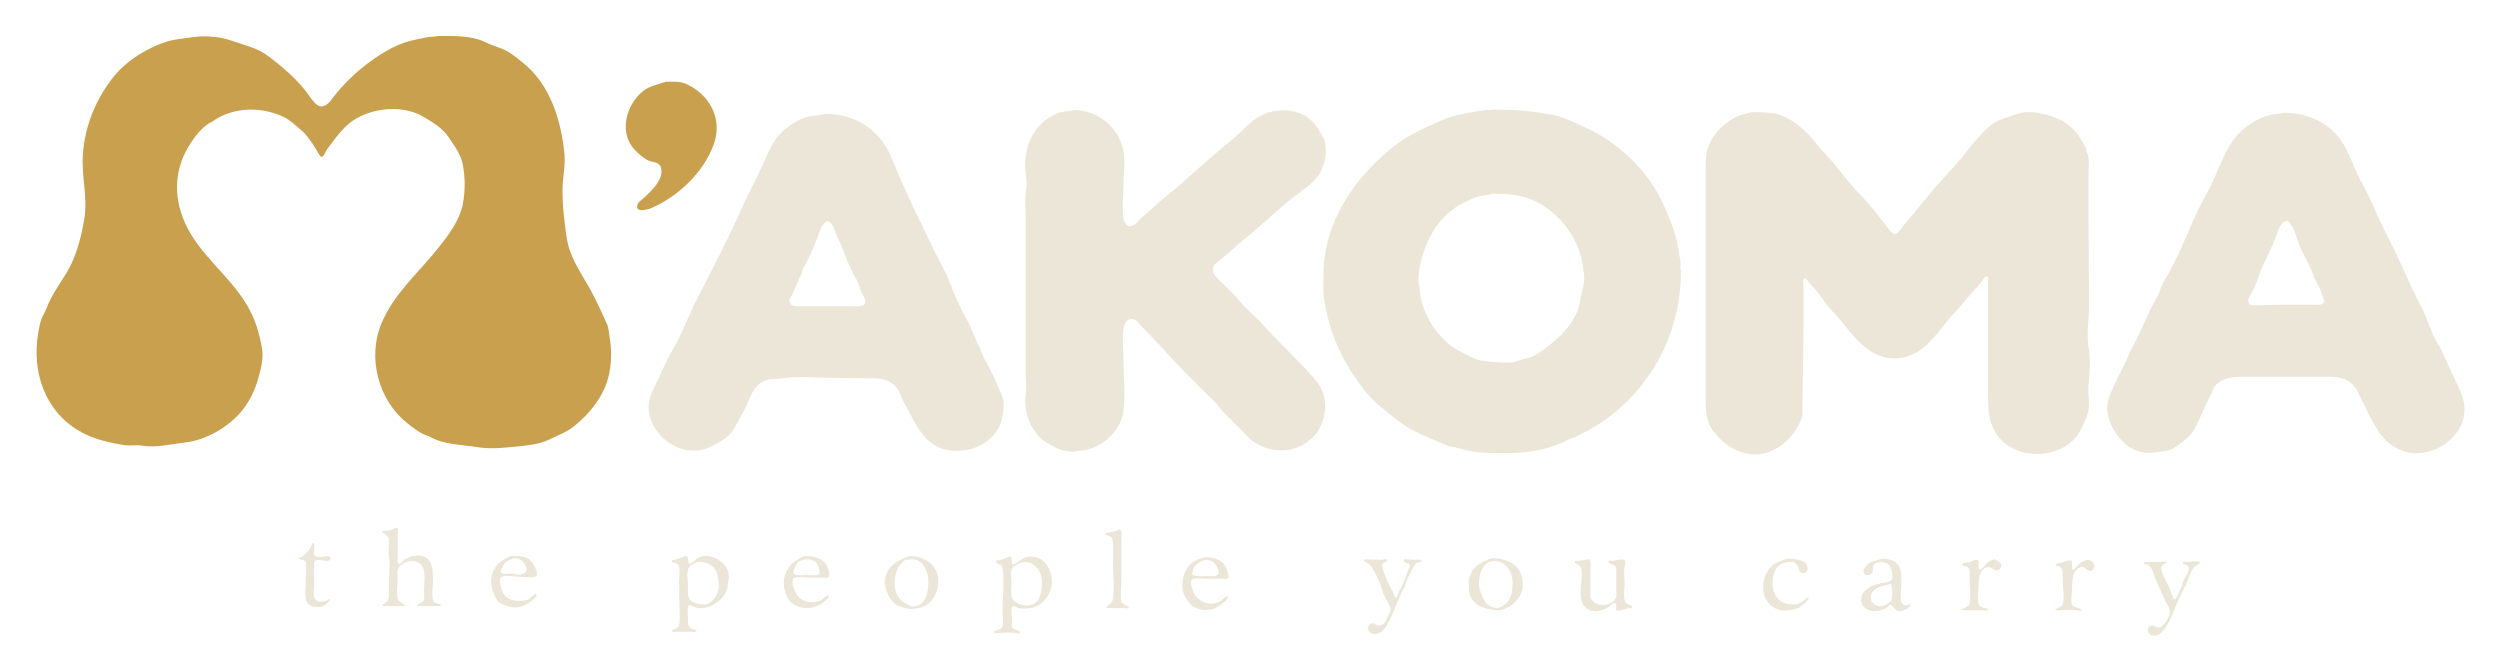
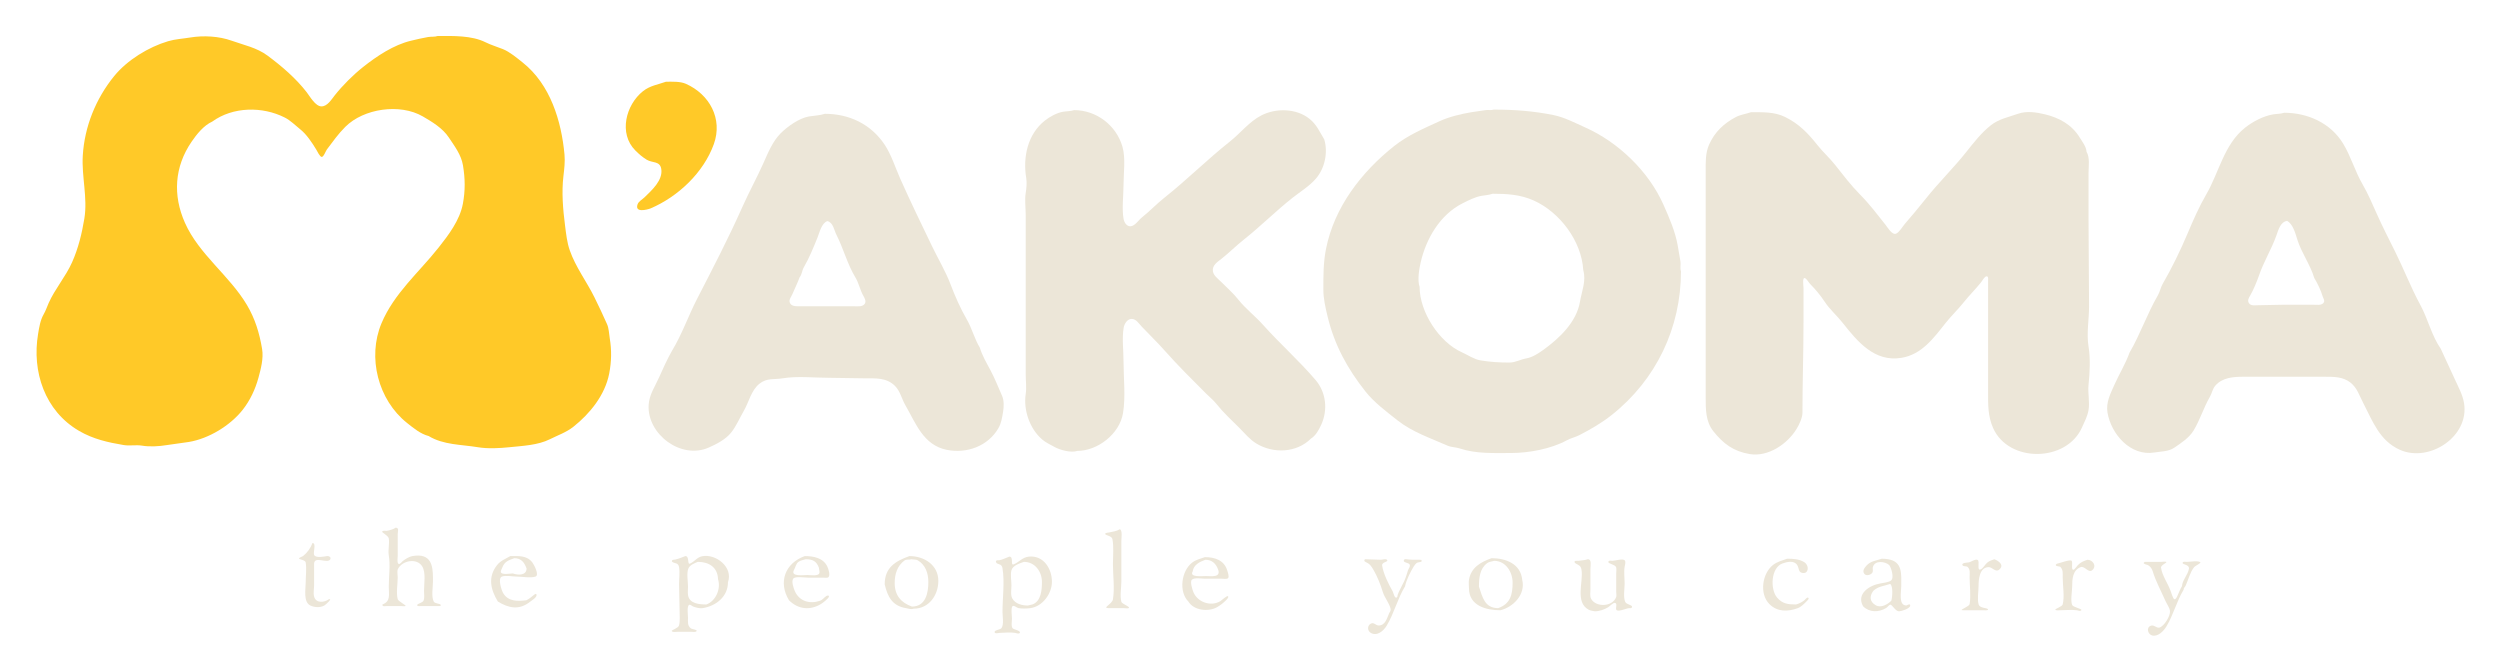
<svg xmlns="http://www.w3.org/2000/svg" width="1188.45" height="319.2" viewBox="0 0 1188.45 319.2" role="img" aria-label="M’AKOMA — the people you carry">
  <g transform="translate(-105.025 -47.775)">
-     <g fill="#C9A04E" fill-rule="evenodd">
+     <g fill="#FFC928" fill-rule="evenodd">
      <path d="M 313.125 64.875 C 311.708 65.384 310.018 65.127 308.532 65.375 C 305.844 65.824 303.153 66.49 300.457 67.125 C 292.205 69.068 284.16 74.454 277.635 79.625 C 272.916 83.364 267.896 88.375 264.159 93.091 C 262.603 95.055 260.654 98.351 257.851 98.351 C 254.968 98.351 252.327 93.57 250.822 91.625 C 245.676 84.973 238.942 79.212 232.218 74.218 C 227.07 70.394 220.891 69.183 215.156 67.125 C 209.164 64.974 201.789 64.544 195.387 65.613 C 191.897 66.196 188.353 66.351 184.917 67.375 C 175.651 70.135 165.517 76.299 159.282 83.968 C 150.551 94.707 145.202 107.991 144.375 121.793 C 143.781 131.706 146.75 141.842 145.125 151.675 C 143.943 158.83 142.268 165.768 139.291 172.459 C 136.274 179.241 131.138 185.139 128.154 191.846 C 127.396 193.551 126.773 195.49 125.75 197.25 C 124.178 199.95 123.63 203.536 123.125 206.562 C 120.151 224.365 126.258 243.1 142.632 252.625 C 149.302 256.505 156.326 258.091 163.847 259.347 C 166.686 259.821 169.698 259.152 172.532 259.625 C 176.152 260.23 180.612 259.978 184.221 259.375 C 187.723 258.79 191.296 258.46 194.8 257.875 C 204.251 256.296 214.424 250.128 220.348 242.652 C 223.922 238.142 226.39 232.82 227.879 227.371 C 228.998 223.275 230.373 218.171 229.625 213.695 C 228.374 206.205 226.341 199.366 222.375 192.698 C 214.025 178.659 199.651 168.774 192.94 153.69 C 187.102 140.567 187.952 127.066 196.088 115.162 C 198.53 111.589 201.869 107.407 205.93 105.57 C 215.768 98.453 229.731 98.259 240.405 103.655 C 243.159 105.047 245.328 107.322 247.706 109.206 C 250.764 111.629 253.338 115.549 255.342 118.842 C 255.794 119.584 257.048 122.296 257.947 122.375 C 258.862 122.456 259.891 119.527 260.406 118.844 C 263.263 115.057 265.772 111.478 269.174 108.076 C 277.914 99.336 295.16 96.812 306.031 103.125 C 310.512 105.728 315.459 108.707 318.39 113.14 C 321.105 117.248 324.265 121.318 325.107 126.357 C 326.161 132.663 326.248 138.386 325.057 144.693 C 323.586 152.479 318.247 159.508 313.496 165.504 C 304.134 177.318 292.325 187.272 286.375 201.471 C 279.592 217.656 284.751 237.925 298.568 248.875 C 301.614 251.288 304.98 254.094 308.807 255.057 C 315.836 259.336 324.34 259.061 332.205 260.375 C 336.882 261.156 342.466 260.871 347.198 260.375 C 353.436 259.721 360.694 259.443 366.424 256.576 C 370.108 254.733 374.269 253.294 377.578 250.672 C 385.465 244.422 392.644 235.571 394.625 225.372 C 395.729 219.685 395.829 214.207 394.875 208.497 C 394.509 206.305 394.515 203.929 393.582 201.832 C 391.68 197.556 389.706 193.351 387.607 189.107 C 383.893 181.597 378.693 174.818 375.875 166.767 C 374.56 163.011 374.134 158.859 373.625 154.899 C 372.646 147.285 371.95 139.127 372.875 131.417 C 373.274 128.086 373.689 124.622 373.375 121.224 C 371.907 105.342 366.668 87.928 353.469 77.469 C 350.698 75.273 347.385 72.458 344.097 71.125 C 341.496 70.071 338.4 69.151 335.843 67.875 C 329.22 64.571 320.454 64.875 313.125 64.875 Z" />
    </g>
-     <g fill="#C9A04E" fill-rule="evenodd">
+     <g fill="#FFC928" fill-rule="evenodd">
      <path d="M 421.625 86.625 C 417.742 88.019 414.052 88.46 410.689 91.125 C 402.535 97.587 398.993 111.243 407.055 119.305 C 408.777 121.027 410.409 122.453 412.439 123.689 C 415.179 125.357 418.732 124.205 419.375 128.073 C 420.267 133.439 414.838 138.245 411.421 141.579 C 410.444 142.533 408.621 143.503 408.131 144.869 C 406.627 149.059 412.546 147.481 414.235 146.875 C 427.402 141.262 439.502 129.839 444.375 116.263 C 448.695 104.229 442.323 92.619 431.098 87.625 C 428.361 86.407 424.591 86.625 421.625 86.625 Z" />
    </g>
    <g fill="#ECE6D8" fill-rule="evenodd">
      <path d="M 497.125 101.875 C 494.998 102.638 491.912 102.746 489.643 103.125 C 484.979 103.904 479.405 107.876 476.156 111.125 C 472.315 114.967 470.117 120.422 467.945 125.305 C 464.84 132.285 461.108 139.026 458.01 145.99 C 451.271 161.138 443.966 175.169 436.408 189.842 C 432.255 197.905 429.216 206.747 424.493 214.507 C 422.194 218.551 420.225 222.924 418.341 227.159 C 416.402 231.517 413.648 235.402 413.375 240.302 C 412.601 254.179 428.796 266.389 441.973 260.527 C 445.705 258.867 450.015 256.666 452.615 253.385 C 455.094 250.257 456.634 246.498 458.625 243.075 C 461.079 238.857 462.081 233.338 466.085 230.165 C 469.667 227.326 472.956 228.306 477.033 227.625 C 484.102 226.444 492.119 227.375 499.329 227.375 C 504.914 227.375 510.437 227.625 516.026 227.625 C 521.314 227.625 526.501 227.233 530.517 231.267 C 532.954 233.715 533.733 237.511 535.432 240.432 C 540.392 248.959 543.929 259.39 555.138 261.625 C 564.538 263.499 574.634 259.941 579.625 251.361 C 581.064 248.887 581.415 246.246 581.875 243.493 C 582.264 241.167 582.371 238.145 581.375 235.907 C 579.604 231.927 577.949 227.652 575.875 223.785 C 574.073 220.425 571.921 216.75 570.827 213.077 C 568.286 208.902 567.08 203.867 564.625 199.645 C 561.637 194.509 558.936 188.368 556.861 182.861 C 554.601 176.864 550.97 170.788 548.125 164.88 C 542.959 154.152 537.83 143.611 532.996 132.746 C 530.701 127.588 528.726 121.302 525.607 116.607 C 519.084 106.789 508.745 101.875 497.125 101.875 Z M 498.321 152.875 C 501.127 153.547 501.519 157.167 502.658 159.408 C 505.981 165.944 507.88 173.441 511.674 179.674 C 513.286 182.323 513.897 185.75 515.492 188.492 C 516.041 189.436 516.83 190.954 516.197 192.053 C 515.225 193.743 512.777 193.375 511.145 193.375 C 506.878 193.375 502.612 193.375 498.345 193.375 C 493.812 193.375 489.278 193.375 484.745 193.375 C 483.078 193.375 480.813 193.331 480.375 191.266 C 480.121 190.069 481.187 188.823 481.625 187.784 C 482.819 184.955 484.087 182.526 485.125 179.634 C 486.271 178.275 486.267 176.356 487.134 174.866 C 489.684 170.482 491.71 165.494 493.625 160.755 C 494.609 158.319 495.575 153.861 498.321 152.875 Z" />
      <path d="M 615.625 100.125 C 614.074 100.682 611.998 100.618 610.347 100.903 C 607.381 101.414 604.031 103.275 601.696 105.125 C 593.544 111.585 591.214 122.479 592.875 132.422 C 593.237 134.59 592.978 137.406 592.625 139.519 C 592.081 142.778 592.625 146.608 592.625 149.919 C 592.625 169.062 592.625 188.107 592.625 207.312 C 592.625 213.445 592.625 219.578 592.625 225.712 C 592.625 228.847 593.082 232.067 592.625 235.105 C 591.475 242.753 594.567 251.624 600.424 256.674 C 602.259 258.256 604.181 259.015 606.174 260.174 C 608.781 261.691 614.248 263.17 617.159 262.125 C 626.793 262.125 637.226 254.096 638.875 244.226 C 640.187 236.371 639.125 227.507 639.125 219.529 C 639.125 214.412 638.35 208.601 639.193 203.557 C 639.487 201.798 640.883 199.375 642.982 199.375 C 645.09 199.375 646.398 201.565 647.635 202.885 C 651.265 206.759 655.083 210.375 658.595 214.345 C 664.831 221.394 671.673 228.173 678.326 234.826 C 679.905 236.405 681.887 238.014 683.314 239.814 C 686.56 243.911 690.56 247.56 694.274 251.274 C 696.865 253.865 699.087 256.68 702.282 258.625 C 710.305 263.508 721.393 263.107 728.219 256.281 C 730.518 254.882 732.05 252.014 733.125 249.66 C 736.281 242.749 735.512 234.385 730.432 228.432 C 722.593 219.246 713.446 211.163 705.398 202.148 C 701.696 198.002 697.14 194.542 693.695 190.195 C 691.259 187.121 688.172 184.422 685.387 181.637 C 684.028 180.278 681.964 178.824 681.625 176.795 C 681.145 173.921 683.765 172.33 685.717 170.783 C 689.362 167.895 692.685 164.557 696.339 161.661 C 704.251 155.391 711.441 148.167 719.353 141.897 C 723.138 138.897 727.524 136.291 730.686 132.564 C 734.88 127.62 736.378 120.192 734.548 114.048 C 732.34 110.421 730.965 106.984 727.442 104.192 C 721.182 99.231 711.514 99.071 704.58 102.67 C 698.844 105.647 694.703 111.084 689.706 115.044 C 678.941 123.575 669.19 133.34 658.42 141.875 C 654.756 144.778 651.53 148.232 647.858 151.142 C 646.296 152.38 644.551 155.252 642.401 155.349 C 640.535 155.433 639.389 153.325 639.125 151.744 C 638.287 146.73 639.125 140.837 639.125 135.744 C 639.125 130.052 640.191 123.021 638.625 117.551 C 635.693 107.313 626.207 100.125 615.625 100.125 Z" />
      <path d="M 815.125 99.875 C 813.831 100.339 812.551 99.904 811.229 100.125 C 809 100.497 806.661 100.754 804.443 101.125 C 799.583 101.937 793.91 103.299 789.403 105.375 C 782.064 108.756 774.312 112.025 767.872 117.128 C 752.234 129.521 739.315 146.246 735.375 166.136 C 734.091 172.616 734.125 178.837 734.125 185.411 C 734.125 189.862 735.11 193.942 736.125 198.182 C 739.36 211.699 745.506 222.989 754.161 233.911 C 758.314 239.152 764.147 243.468 769.309 247.559 C 776.421 253.195 785.017 256.012 793.115 259.615 C 794.908 260.412 797.148 260.35 798.958 260.958 C 806.734 263.572 815.35 263.125 823.454 263.125 C 831.746 263.125 842.379 261.172 849.768 257.125 C 851.701 256.066 853.95 255.598 855.916 254.584 C 861.243 251.837 866.459 248.812 871.176 245.074 C 892.395 228.259 904.125 203.53 904.125 176.761 C 903.577 175.235 904.137 173.63 903.875 172.064 C 903.458 169.571 903.021 167.096 902.595 164.595 C 901.464 157.965 898.516 151.191 895.771 145.021 C 888.742 129.221 874.314 115.349 858.615 108.365 C 853.708 106.182 848.784 103.536 843.461 102.461 C 833.97 100.544 824.898 99.875 815.125 99.875 Z M 814.571 139.875 C 821.395 139.875 827.741 140.246 834.054 143.054 C 846.499 148.591 856.892 162.404 857.669 176.169 C 859.159 181.343 856.955 186.182 856.125 191.152 C 854.491 200.935 846.223 208.685 838.555 214.195 C 836.282 215.828 833.379 217.69 830.595 218.155 C 827.934 218.6 825.408 220.125 822.611 220.125 C 817.772 220.125 813.575 219.885 808.845 219.095 C 805.718 218.572 802.88 216.546 800.026 215.276 C 789.139 210.433 779.875 196.05 779.875 184.141 C 778.758 181.029 779.655 175.703 780.375 172.555 C 782.954 161.289 789.556 149.815 800.349 144.401 C 803.046 143.048 806.292 141.376 809.289 140.875 C 811.039 140.583 812.899 140.475 814.571 139.875 Z" />
      <path d="M 937.375 101.125 C 935.074 101.951 932.504 102.228 930.307 103.375 C 924.554 106.38 920.177 110.482 917.501 116.499 C 915.681 120.589 915.875 125.037 915.875 129.426 C 915.875 135.293 915.875 141.159 915.875 147.026 C 915.875 168.893 915.875 190.759 915.875 212.626 C 915.875 220.626 915.875 228.626 915.875 236.626 C 915.875 242.202 915.816 248.106 919.482 252.732 C 924.207 258.695 929.092 262.34 936.784 263.625 C 945.612 265.1 954.727 258.831 959.094 251.656 C 960.327 249.63 961.875 246.404 961.875 244.008 C 961.875 229.779 962.375 215.534 962.375 201.222 C 962.375 195.662 962.375 190.181 962.375 184.629 C 962.375 183.656 961.733 179.617 962.973 179.973 C 963.906 180.241 964.823 182.073 965.521 182.771 C 967.919 185.169 970.552 188.324 972.38 191.13 C 974.741 194.755 978.232 197.773 980.936 201.186 C 987.987 210.083 996.067 220.035 1008.998 217.875 C 1018.629 216.266 1024.27 208.459 1029.92 201.33 C 1032.663 197.868 1035.91 194.808 1038.653 191.347 C 1041.23 188.095 1044.241 185.184 1046.82 181.93 C 1047.343 181.27 1048.402 179.224 1049.368 179.132 C 1050.355 179.038 1050.125 180.568 1050.125 181.058 C 1050.125 183.191 1050.125 185.325 1050.125 187.458 C 1050.125 196.525 1050.125 205.591 1050.125 214.658 C 1050.125 221.058 1050.125 227.458 1050.125 233.858 C 1050.125 240.049 1049.973 245.548 1052.517 251.267 C 1059.918 267.902 1087.39 267.545 1094.751 250.999 C 1095.923 248.364 1097.381 245.652 1097.875 242.694 C 1098.524 238.809 1097.456 234.614 1097.875 230.694 C 1098.481 225.021 1098.812 218.111 1097.875 212.501 C 1096.858 206.411 1098.125 199.523 1098.125 193.404 C 1098.125 179.858 1097.875 166.43 1097.875 152.915 C 1097.875 145.306 1097.875 137.577 1097.875 129.922 C 1097.875 126.809 1098.595 122.672 1096.918 119.918 C 1096.784 117.499 1094.929 115.196 1093.736 113.236 C 1089.965 107.04 1083.917 103.753 1077.178 102.125 C 1073.15 101.152 1068.413 100.4 1064.303 101.875 C 1059.864 103.469 1055.298 104.265 1051.379 107.371 C 1046.949 110.882 1043.351 115.482 1039.848 119.902 C 1033.74 127.61 1026.587 134.562 1020.474 142.276 C 1017.276 146.312 1013.926 150.28 1010.574 154.176 C 1009.487 155.439 1007.946 158.172 1006.402 158.848 C 1004.498 159.681 1002.19 155.674 1001.299 154.549 C 997.54 149.806 993.574 144.595 989.313 140.313 C 984.975 135.954 981.136 130.883 977.328 126.078 C 974.741 122.814 971.57 119.998 968.984 116.734 C 964.501 111.077 960.245 106.654 953.642 103.392 C 948.55 100.877 942.936 101.125 937.375 101.125 Z" />
      <path d="M 1190.875 101.375 C 1189.258 101.956 1187.299 101.868 1185.597 102.153 C 1180.971 102.926 1175.878 105.617 1172.233 108.517 C 1162.296 116.423 1159.908 129.741 1153.875 140.113 C 1150.463 145.977 1147.588 152.537 1144.939 158.811 C 1141.571 166.787 1137.454 175.276 1133.125 182.718 C 1132.134 184.421 1131.834 186.445 1130.832 188.168 C 1125.74 196.923 1122.484 206.629 1117.375 215.394 C 1115.466 220.712 1112.432 225.604 1110.125 230.791 C 1108.301 234.892 1106.089 239.142 1106.875 243.845 C 1108.591 254.118 1117.805 264.781 1129.213 262.875 C 1132.292 262.361 1135.926 262.466 1138.665 260.585 C 1141.889 258.371 1145.678 255.937 1147.802 252.448 C 1150.866 247.414 1152.57 241.568 1155.544 236.456 C 1156.529 234.762 1156.819 232.639 1158.125 231.125 C 1161.517 227.192 1166.803 226.875 1171.565 226.875 C 1178.498 226.875 1185.432 226.875 1192.365 226.875 C 1198.232 226.875 1204.098 226.875 1209.965 226.875 C 1214.318 226.875 1218.794 226.795 1222.411 229.661 C 1225.539 232.139 1226.618 235.816 1228.375 239.191 C 1232.996 248.065 1236.157 257.272 1245.927 261.625 C 1259.804 267.807 1279.038 255.322 1276.375 239.379 C 1275.721 235.463 1273.755 231.915 1272.125 228.339 C 1269.815 223.271 1267.654 218.566 1265.311 213.561 C 1261.005 207.45 1259.19 199.324 1255.625 192.774 C 1251.156 184.563 1247.775 175.727 1243.603 167.353 C 1240.626 161.378 1237.571 155.429 1234.875 149.368 C 1232.781 144.662 1230.7 139.791 1228.125 135.364 C 1224.502 129.136 1222.644 122.188 1218.875 115.996 C 1212.929 106.228 1201.98 101.375 1190.875 101.375 Z M 1192.264 152.764 C 1195.063 154.318 1196.215 158.718 1197.125 161.657 C 1199.072 167.944 1203.268 173.528 1205.174 179.924 C 1206.768 182.543 1208.293 185.728 1209.169 188.669 C 1209.434 189.558 1210.264 190.536 1209.733 191.517 C 1208.84 193.166 1206.089 192.625 1204.592 192.625 C 1200.117 192.625 1195.58 192.625 1191.199 192.625 C 1186.96 192.625 1182.678 192.875 1178.502 192.875 C 1177.058 192.875 1175.043 193.312 1174.119 191.869 C 1173.285 190.567 1174.093 189.34 1174.692 188.308 C 1176.3 185.538 1177.773 181.912 1178.875 178.841 C 1181.061 172.341 1184.786 166.375 1187.125 159.858 C 1188.156 156.986 1189.066 153.32 1192.264 152.764 Z" />
    </g>
    <g fill="#ECE6D8" fill-rule="evenodd" transform="translate(0.21642 0)">
      <path d="M 253.375 305.875 C 252.541 308.198 250.909 310.496 248.956 312.044 C 248.519 312.39 247.303 312.718 247.003 313.125 C 246.523 313.776 249.907 313.828 250.125 315.133 C 250.628 318.141 250.125 321.677 250.125 324.733 C 250.125 327.813 248.888 334.032 252.396 335.646 C 254.386 336.561 257.002 336.712 258.983 335.625 C 259.674 335.246 263.246 331.966 261.076 332.674 C 258.984 334.214 254.987 334.694 254.125 331.352 C 253.669 329.584 254.125 327.75 254.125 325.96 C 254.125 322.493 254.125 319.026 254.125 315.56 C 254.504 311.999 260.385 315.862 261.767 313.733 C 262.455 312.674 261.084 311.982 260.242 312.125 C 258.991 312.338 255.094 313.134 254.217 311.717 C 253.443 310.466 255.372 306.084 253.375 305.875 Z" />
      <path d="M 292.875 298.625 C 292.032 299.336 289.85 299.932 288.696 300.125 C 288.124 300.221 286.804 299.768 286.466 300.534 C 286.304 300.9 289.411 302.446 289.625 303.725 C 290.058 306.32 289.192 309.131 289.625 311.725 C 290.431 316.549 289.625 321.795 289.625 326.718 C 289.625 330.506 290.626 333.611 286.612 335.138 C 286.452 336.338 287.957 335.875 288.886 335.875 C 291.019 335.875 293.153 335.875 295.286 335.875 C 295.622 335.875 297.399 336.084 297.625 335.814 C 297.898 335.488 294.164 333.614 293.89 332.64 C 293.06 329.693 293.875 325.322 293.875 322.246 C 293.875 321.198 293.495 319.235 293.966 318.284 C 295.992 314.191 303.001 312.889 305.51 317.01 C 307.355 320.041 306.375 325.191 306.375 328.651 C 306.375 330.077 306.731 332.035 306.125 333.348 C 305.686 334.3 303.266 334.74 303.127 335.373 C 302.953 336.162 304.904 335.875 305.169 335.875 C 307.569 335.875 309.969 335.875 312.369 335.875 C 312.545 335.875 314.694 336.133 314.346 335.346 C 314.012 334.589 311.566 334.813 311.005 333.755 C 309.764 331.417 310.625 326.916 310.625 324.313 C 310.625 319.081 310.883 312.171 303.92 311.875 C 302.898 311.831 301.815 311.959 300.823 312.125 C 299.393 312.364 297.346 313.617 296.22 314.53 C 295.823 314.852 295.042 316.065 294.377 315.875 C 293.425 315.604 293.875 312.812 293.875 312.084 C 293.875 308.617 293.875 305.15 293.875 301.684 C 293.875 300.449 294.687 298.625 292.875 298.625 Z" />
      <path d="M 347.375 312.125 C 345.193 313.453 342.793 314.273 341.132 316.368 C 336.61 322.075 338.027 328.056 341.482 333.732 C 346.549 336.861 351.599 337.952 356.744 333.875 C 357.523 333.258 359.996 331.839 359.875 330.595 C 359.784 329.664 358.965 330.333 358.753 330.497 C 357.499 331.468 356.5 332.4 355.041 333.125 C 351.045 333.622 346.508 333.845 344.038 329.788 C 343.266 328.519 341.319 322.741 343.369 321.881 C 345.086 321.161 348.679 321.875 350.566 321.875 C 353.051 321.875 357.031 322.656 359.366 321.875 C 361.376 321.203 358.575 316.019 357.833 315.083 C 355.149 311.696 351.239 312.125 347.375 312.125 Z M 349.321 313.125 C 352.618 313.125 354.114 315.208 355.125 318.025 C 355.125 321.304 351.255 321.332 348.589 320.375 C 347.426 320.375 343.055 321.266 342.875 319.603 C 342.817 319.07 343.444 318.017 343.625 317.514 C 344.643 314.678 346.754 314.047 349.321 313.125 Z" />
      <path d="M 430.625 312.125 C 428.973 312.718 427.516 313.42 425.713 313.787 C 425.366 313.857 424.54 313.803 424.289 314.211 C 424.177 314.393 424.181 314.718 424.35 314.85 C 425.583 315.813 427.236 315.087 427.625 317.415 C 428.044 319.921 427.625 322.868 427.625 325.415 C 427.625 329.668 427.875 333.884 427.875 338.111 C 427.875 340.135 428.175 343.259 427.567 345.183 C 427.203 346.333 424.086 347.319 424.125 347.679 C 424.212 348.483 426.533 348.125 427.026 348.125 C 429.159 348.125 431.292 348.125 433.426 348.125 C 433.991 348.125 435.273 348.344 435.767 347.983 C 436.887 347.165 433.795 346.925 433.246 346.496 C 431.514 345.142 431.875 343.452 431.875 341.464 C 431.875 340.299 431.226 335.807 432.449 335.301 C 432.992 335.076 433.864 335.947 434.362 336.125 C 435.655 336.589 437.45 337.109 438.851 336.875 C 445.274 335.802 450.875 331.397 450.875 324.506 C 453.434 317.376 445.059 310.87 438.533 312.217 C 436.147 312.71 434.82 314.886 432.783 315.717 C 431.437 316.267 432.651 312.125 430.625 312.125 Z M 436.571 314.875 C 441.798 314.875 445.982 317.421 446.148 323.148 C 447.61 327.696 445.065 333.526 440.61 335.125 C 437.459 335.125 432.435 334.826 431.875 330.61 C 431.705 329.329 431.875 327.903 431.875 326.61 C 431.875 324.185 431.093 320.114 432.098 317.902 C 432.785 316.389 435.109 315.4 436.571 314.875 Z" />
      <path d="M 487.375 312.125 C 477.999 315.491 474.662 324.56 479.878 333.128 C 484.21 337.46 489.884 338.073 495.106 334.894 C 495.822 334.458 498.891 332.213 498.875 331.295 C 498.862 330.528 497.784 331.018 497.644 331.106 C 496.454 331.852 495.997 332.868 494.584 333.375 C 489.735 335.044 484.724 333.605 482.625 328.705 C 482.07 327.41 480.914 324.114 481.912 322.838 C 482.856 321.63 487.446 322.375 488.92 322.375 C 491.32 322.375 493.72 322.375 496.12 322.375 C 496.685 322.375 497.976 322.593 498.477 322.273 C 499.743 321.464 498.59 318.15 498.125 317.148 C 496.177 312.95 491.47 312.125 487.375 312.125 Z M 487.821 313.625 C 491.138 313.625 492.977 314.536 494.125 317.732 C 494.125 318.435 494.478 319.357 494.375 320.029 C 494.091 321.885 489.96 321.125 488.632 321.125 C 486.915 321.125 480.513 322.071 482.216 318.784 C 482.937 317.599 483.176 315.726 484.373 314.877 C 485.488 314.086 486.592 314.066 487.821 313.625 Z" />
      <path d="M 537.125 312.125 C 530.376 314.547 525.375 317.604 525.375 325.568 C 526.766 331.46 528.968 335.788 535.476 336.875 C 536.775 337.092 537.851 337.597 539.165 337.125 C 546.476 337.125 550.875 330.627 550.875 323.934 C 550.875 316.339 544.146 312.125 537.125 312.125 Z M 538.071 313.625 C 539.005 313.849 540.236 313.643 541.064 314.125 C 544.801 316.299 546.125 320.32 546.125 324.5 C 546.125 329.689 544.852 336.125 538.314 336.125 C 533.135 334.266 530.125 330.795 530.125 324.945 C 530.125 320.738 531.306 316.807 534.78 314.22 C 535.698 313.536 537.007 314.007 538.071 313.625 Z" />
      <path d="M 584.625 312.375 C 583.081 312.929 581.383 313.852 579.75 314.125 C 579.325 314.196 578.611 313.938 578.289 314.461 C 578.089 314.786 578.514 315.509 578.786 315.625 C 580.041 316.158 581.078 316.139 581.375 317.915 C 582.464 324.432 581.375 332.093 581.375 338.715 C 581.375 340.66 582.19 344.932 580.781 346.469 C 580.183 347.122 577.758 347.25 577.625 348.136 C 577.454 349.274 579.725 348.633 580.129 348.625 C 582.397 348.579 585.097 348.252 587.329 348.625 C 587.84 348.71 589.067 349.272 589.552 348.698 C 590.426 347.662 586.767 347.028 586.248 346.498 C 585.377 345.608 585.875 343.023 585.875 341.853 C 585.875 340.869 585.247 336.374 586.236 335.875 C 587.008 335.486 588.202 336.738 589.022 336.875 C 590.62 337.142 593.016 337.098 594.622 336.875 C 600.527 336.055 604.875 329.877 604.875 324.334 C 604.875 318.22 600.998 311.725 593.973 312.375 C 590.757 312.673 589.305 315.038 586.697 316.053 C 584.967 316.726 586.869 312.375 584.625 312.375 Z M 591.571 314.875 C 596.884 314.875 600.125 319.607 600.125 324.45 C 600.125 327.997 599.787 333.572 595.647 335.103 C 595.006 335.34 594.158 335.376 593.464 335.625 C 590.759 335.625 587.531 334.918 586.044 332.294 C 585.114 330.654 585.625 327.885 585.625 326.067 C 585.625 323.929 585.067 320.92 585.631 318.869 C 586.281 316.502 589.678 315.555 591.571 314.875 Z" />
      <path d="M 637.125 299.375 C 635.627 300.287 633.866 300.525 632.146 300.875 C 631.806 300.944 630.186 301.041 630.18 301.57 C 630.173 302.295 633.321 302.454 633.625 304.018 C 634.35 307.749 633.875 312.086 633.875 315.915 C 633.875 321.263 634.754 327.45 633.875 332.715 C 633.506 334.926 628.521 336.875 631.826 336.875 C 634.226 336.875 636.626 336.875 639.026 336.875 C 639.471 336.875 641.052 337.107 641.411 336.839 C 642.241 336.218 638.185 334.897 637.897 333.897 C 637.118 331.187 637.875 327.139 637.875 324.306 C 637.875 317.906 637.875 311.506 637.875 305.106 C 637.875 303.757 638.516 299.722 637.125 299.375 Z" />
      <path d="M 677.625 312.625 C 675.502 313.387 673.411 313.781 671.509 315.241 C 666.409 319.157 665.056 329.056 669.737 333.737 C 672.363 338.051 679.262 338.703 683.29 336.46 C 684.831 335.602 686.295 334.455 687.543 333.207 C 687.852 332.898 688.995 331.855 688.625 331.256 C 688.241 330.633 685.473 333.229 684.957 333.543 C 680.469 336.275 674.117 334.092 672.125 329.269 C 671.68 328.192 670.424 324.363 671.375 323.387 C 672.511 322.222 676.087 322.875 677.556 322.875 C 680.222 322.875 682.889 322.875 685.556 322.875 C 686.292 322.875 688.061 323.213 688.625 322.598 C 689.248 321.919 688.455 319.754 688.222 318.972 C 686.766 314.083 682.282 312.625 677.625 312.625 Z M 677.821 313.875 C 680.99 313.875 682.875 315.739 683.875 318.525 C 685.28 322.439 680.657 321.625 678.089 321.625 C 676.423 321.625 670.045 322.319 671.777 319.473 C 672.194 316.248 675.153 314.833 677.821 313.875 Z" />
      <path d="M 753.625 313.625 C 753.404 314.239 753.081 314.484 753.914 314.875 C 756.08 315.892 756.614 316.758 757.875 318.925 C 759.561 321.824 761.218 326.015 762.153 329.153 C 762.973 331.906 765.249 334.415 765.875 337.212 C 766.08 338.128 765.512 338.571 765.177 339.323 C 764.059 341.837 763.373 345.125 760.099 345.125 C 758.788 345.034 757.946 343.527 756.546 344.204 C 754.691 345.101 754.76 347.62 756.448 348.625 C 759.414 350.391 762.506 347.679 763.96 345.29 C 767.502 339.47 769.136 332.423 772.728 326.522 C 773.319 323.559 775.291 319.642 776.875 317.04 C 777.215 316.482 777.893 315.637 778.455 315.295 C 778.844 315.058 780.363 315.034 780.592 314.658 C 780.718 314.451 780.63 314.104 780.446 313.946 C 780.334 313.85 778.978 313.875 778.876 313.875 C 777.01 313.875 775.189 313.894 773.378 313.628 C 772.903 313.558 772.202 313.556 772.125 314.264 C 772.007 315.349 774.583 315.201 774.96 316.21 C 775.321 317.173 774.39 318.037 774.125 318.928 C 773.465 321.143 772.664 323.797 771.436 325.814 C 770.718 327.365 769.821 328.899 769.244 330.506 C 769.086 330.947 769.283 331.63 768.643 331.857 C 767.7 332.192 767.214 329.508 766.875 328.918 C 764.96 325.584 762.399 320.472 761.85 316.6 C 761.607 314.891 764.926 314.971 764.223 313.973 C 763.688 313.214 762.008 313.875 761.271 313.875 C 758.707 313.875 756.218 313.625 753.625 313.625 Z" />
      <path d="M 813.875 313.125 C 808.756 314.963 804.116 317.493 803.125 323.422 C 802.916 324.674 803.125 326.15 803.125 327.422 C 803.125 335.842 811.453 337.875 818.08 337.875 C 824.246 336.345 830.125 330.3 828.447 323.447 C 827.726 315.752 820.572 313.125 813.875 313.125 Z M 815.071 314.375 C 820.57 314.375 823.875 319.657 823.875 324.793 C 823.875 330.534 822.762 334.817 817.028 336.875 C 810.552 336.875 809.531 331.575 807.875 326.66 C 807.875 322.596 808.229 318.135 811.775 315.475 C 812.734 314.755 813.996 314.761 815.071 314.375 Z" />
      <path d="M 859.625 313.625 C 858.159 314.151 856.629 314.126 855.136 314.375 C 855.017 314.395 853.689 314.334 853.562 314.438 C 852.984 314.911 853.496 315.406 853.857 315.625 C 855.422 316.573 856.277 316.599 856.625 318.682 C 857.579 324.393 853.42 334.065 860.033 337.625 C 860.934 338.11 861.954 338.136 862.922 338.375 C 865.105 338.375 867.447 337.571 869.317 336.433 C 870.023 336.003 871.633 334.246 872.465 334.375 C 874.063 334.622 872.359 337.229 873.404 337.875 C 874.585 338.605 878.018 336.875 879.39 336.875 C 879.945 336.875 880.412 337.078 880.625 336.363 C 880.937 335.32 877.988 335.201 877.417 333.917 C 876.391 331.611 877.125 327.732 877.125 325.238 C 877.125 322.692 876.706 319.745 877.125 317.238 C 877.259 316.436 877.777 315 877.21 314.21 C 876.444 313.142 872.528 314.355 871.363 314.375 C 870.796 314.385 869.474 314.003 869.375 314.933 C 869.29 315.727 872.363 316.126 872.969 317.219 C 873.406 318.008 873.125 319.488 873.125 320.355 C 873.125 323.288 873.125 326.222 873.125 329.155 C 873.125 329.786 873.336 330.966 873.125 331.555 C 871.405 336.348 863.453 336.571 861.199 332.449 C 860.506 331.182 860.875 329.21 860.875 327.784 C 860.875 324.584 860.875 321.384 860.875 318.184 C 860.875 316.734 861.613 313.625 859.625 313.625 Z" />
      <path d="M 954.375 313.375 C 952.052 314.209 949.611 314.802 947.62 316.38 C 942.542 320.404 941.079 330.079 945.949 334.949 C 949.746 338.746 954.749 338.579 959.333 336.917 C 961.059 336.291 962.307 334.943 963.586 333.664 C 963.75 333.5 965.234 332.195 964.299 331.875 C 963.748 331.686 962.884 332.864 962.563 333.125 C 961.431 334.047 959.995 334.759 958.591 335.125 C 954.85 335.125 952.138 334.851 949.563 331.813 C 946.261 327.918 946.628 317.617 952.177 315.625 C 954.268 314.874 957.724 314.019 959.21 316.46 C 959.723 317.302 959.808 318.4 960.235 319.235 C 960.782 320.302 962.871 320.546 963.625 319.59 C 964.793 318.11 963.924 315.871 962.512 315.012 C 960.051 313.514 957.218 313.375 954.375 313.375 Z" />
      <path d="M 999.375 313.375 C 996.684 314.341 994.109 314.416 992.084 316.666 C 991.126 317.73 989.945 319.224 991.145 320.645 C 992.103 321.78 994.582 320.976 995.022 319.728 C 995.291 318.963 994.924 318.122 995.128 317.372 C 996.06 313.95 1001.01 314.648 1002.911 316.411 C 1003.852 317.643 1005.389 322.462 1003.748 323.752 C 1002.708 324.57 999.981 324.914 998.717 325.125 C 993.42 326.01 987.135 330.116 990.495 335.995 C 993.466 338.966 997.905 338.958 1001.449 336.801 C 1002.059 336.429 1002.589 335.608 1003.22 335.28 C 1004.228 334.756 1005.673 338.417 1007.623 338.375 C 1008.694 338.352 1012.68 337.128 1012.875 335.762 C 1013.059 334.471 1011.496 335.386 1011.159 335.591 C 1007.19 335.762 1008.625 329.221 1008.625 326.387 C 1008.625 320.717 1009.38 314.78 1002.39 313.625 C 1001.38 313.458 1000.41 313.375 999.375 313.375 Z M 1003.321 325.375 C 1004.837 326.188 1004.413 331.795 1003.89 333.36 C 1002.107 335.143 998.924 336.927 996.496 335.496 C 993.542 333.801 993.463 331.215 995.325 328.675 C 997.641 326.448 1000.515 326.383 1003.321 325.375 Z" />
      <path d="M 1052.875 313.625 C 1051.58 314.09 1050.613 314.361 1049.534 315.216 C 1048.511 316.027 1047.449 318.133 1046.243 318.507 C 1044.464 319.058 1046.073 314.647 1044.966 313.966 C 1043.928 313.327 1041.779 314.948 1040.721 315.125 C 1040.248 315.204 1036.963 315.23 1037.795 316.545 C 1038.114 317.05 1039.435 316.939 1039.954 317.125 C 1041.588 318.305 1041.125 320.334 1041.125 322.14 C 1041.125 326.202 1041.815 330.946 1041.125 334.94 C 1040.933 336.048 1037.005 337.375 1037.375 337.815 C 1037.443 337.897 1038.878 337.875 1038.915 337.875 C 1041.848 337.875 1044.782 337.875 1047.715 337.875 C 1047.998 337.875 1049.874 338.125 1049.875 337.488 C 1049.876 337.131 1048.735 336.898 1048.596 336.875 C 1047.605 336.711 1045.809 336.337 1045.44 335.19 C 1044.658 332.759 1045.375 328.974 1045.375 326.417 C 1045.375 323.29 1045.751 317.43 1050.237 317.375 C 1051.787 317.356 1053.475 319.948 1055.112 318.625 C 1057.886 316.384 1054.77 314.314 1052.875 313.625 Z" />
      <path d="M 1097.125 313.875 C 1095.245 314.55 1094.084 314.916 1092.579 316.421 C 1092.16 316.84 1091.028 318.599 1090.439 318.625 C 1089.21 318.679 1090.312 315.02 1089.605 314.355 C 1088.845 313.64 1084.219 315.416 1083.121 315.625 C 1082.805 315.685 1081.946 315.911 1082.125 316.522 C 1082.257 316.972 1083.8 317.007 1084.189 317.189 C 1085.677 318.677 1085.375 320.33 1085.375 322.297 C 1085.375 326.149 1086.322 331.383 1085.375 335.097 C 1085.117 336.109 1081.807 337.196 1081.875 337.569 C 1081.973 338.104 1083.809 337.875 1084.115 337.875 C 1086.701 337.875 1089.556 337.528 1092.115 337.875 C 1092.57 337.937 1093.975 338.575 1094.254 337.746 C 1094.452 337.158 1090.303 336.401 1089.877 335.377 C 1089.002 333.273 1089.875 328.889 1089.875 326.578 C 1089.875 323.217 1090.09 318.751 1093.923 317.375 C 1095.85 316.683 1097.649 320.408 1099.459 318.791 C 1101.688 316.8 1099.669 313.875 1097.125 313.875 Z" />
      <path d="M 1124.375 314.875 C 1124.208 315.073 1123.865 315.21 1123.875 315.468 C 1123.893 315.917 1125.519 316.249 1125.807 316.375 C 1126.863 316.835 1127.796 318.123 1128.125 319.229 C 1129.565 324.063 1132.205 328.837 1134.244 333.494 C 1134.845 334.866 1136.22 336.737 1136.375 338.212 C 1136.629 340.624 1133.613 345.406 1131.399 346.125 C 1129.813 346.439 1128.866 344.662 1127.266 345.234 C 1124.924 346.072 1125.866 349.385 1127.937 349.875 C 1130.761 350.544 1133.383 347.693 1134.667 345.583 C 1138.007 340.097 1139.489 333.66 1142.834 328.166 C 1142.895 327.005 1143.401 327.098 1143.824 326.176 C 1145.064 323.474 1145.889 319.866 1147.819 317.431 C 1148.446 316.64 1151.368 315.455 1150.775 315.025 C 1149.626 314.192 1145.842 314.875 1144.436 314.875 C 1144.032 314.875 1142.399 314.554 1142.375 315.36 C 1142.347 316.277 1145.724 316.097 1145.375 318.185 C 1144.898 321.041 1142.245 323.57 1142.08 326.42 C 1141.165 327.923 1140.613 329.526 1139.875 331.107 C 1139.656 331.575 1139.155 332.822 1138.407 332.625 C 1137.874 332.484 1136.87 329.264 1136.625 328.582 C 1135.354 325.042 1132.649 321.444 1132.125 317.646 C 1131.945 316.341 1135.243 315.277 1134.571 314.875 C 1134.17 314.635 1132.652 314.875 1132.171 314.875 C 1129.572 314.875 1126.974 314.875 1124.375 314.875 Z" />
    </g>
  </g>
</svg>
